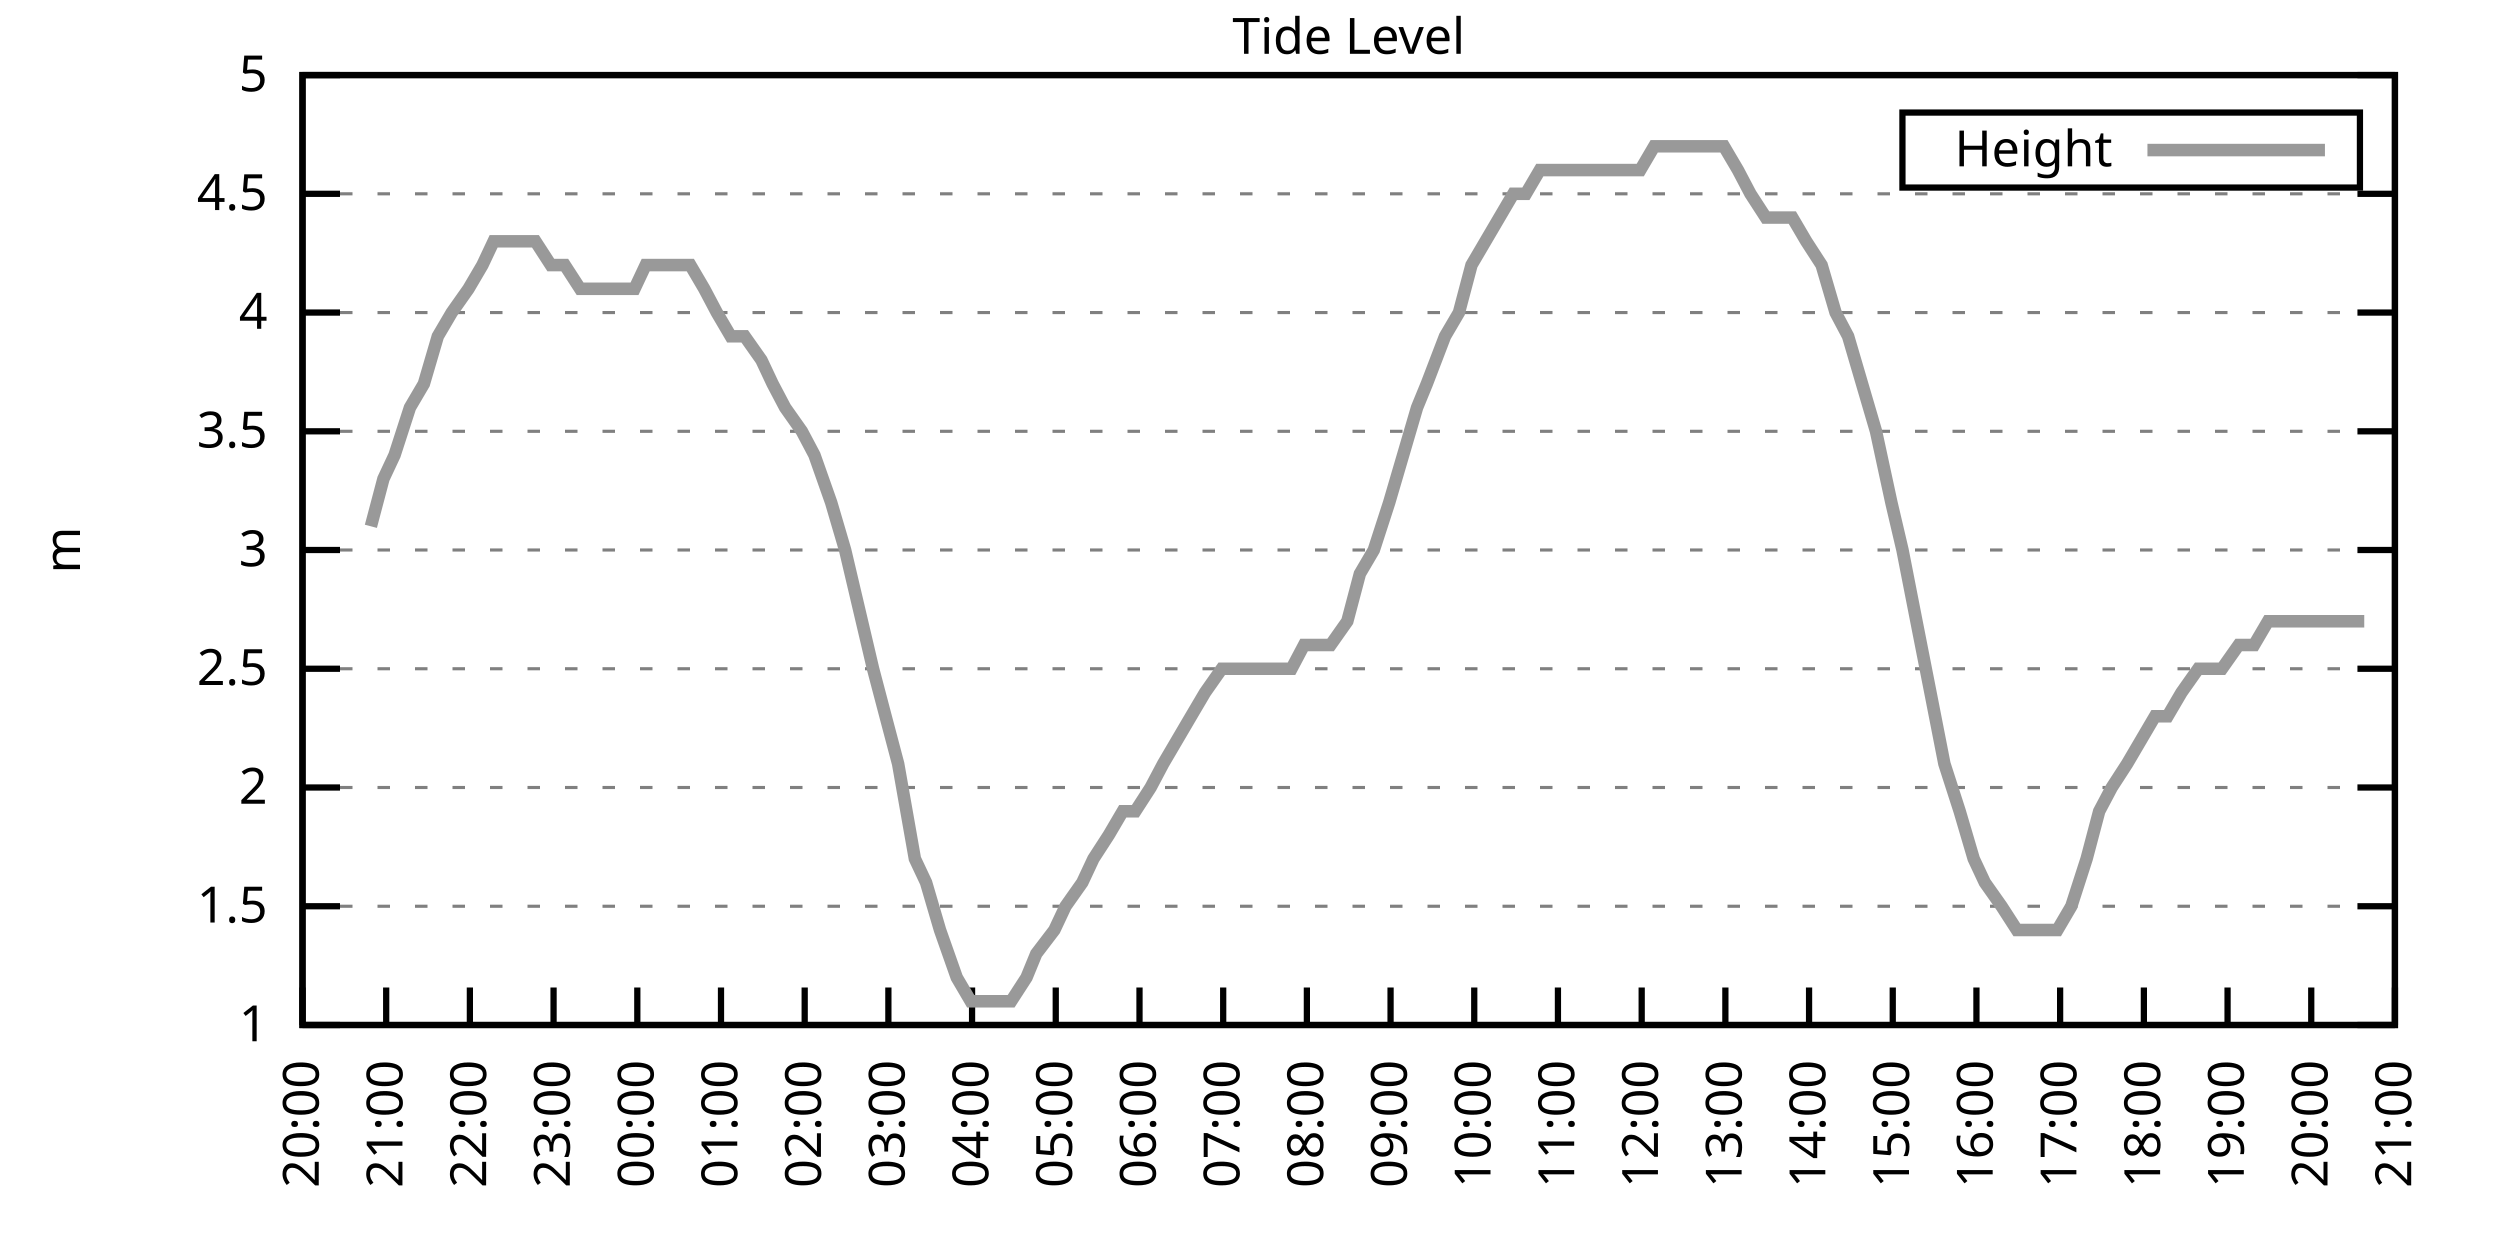
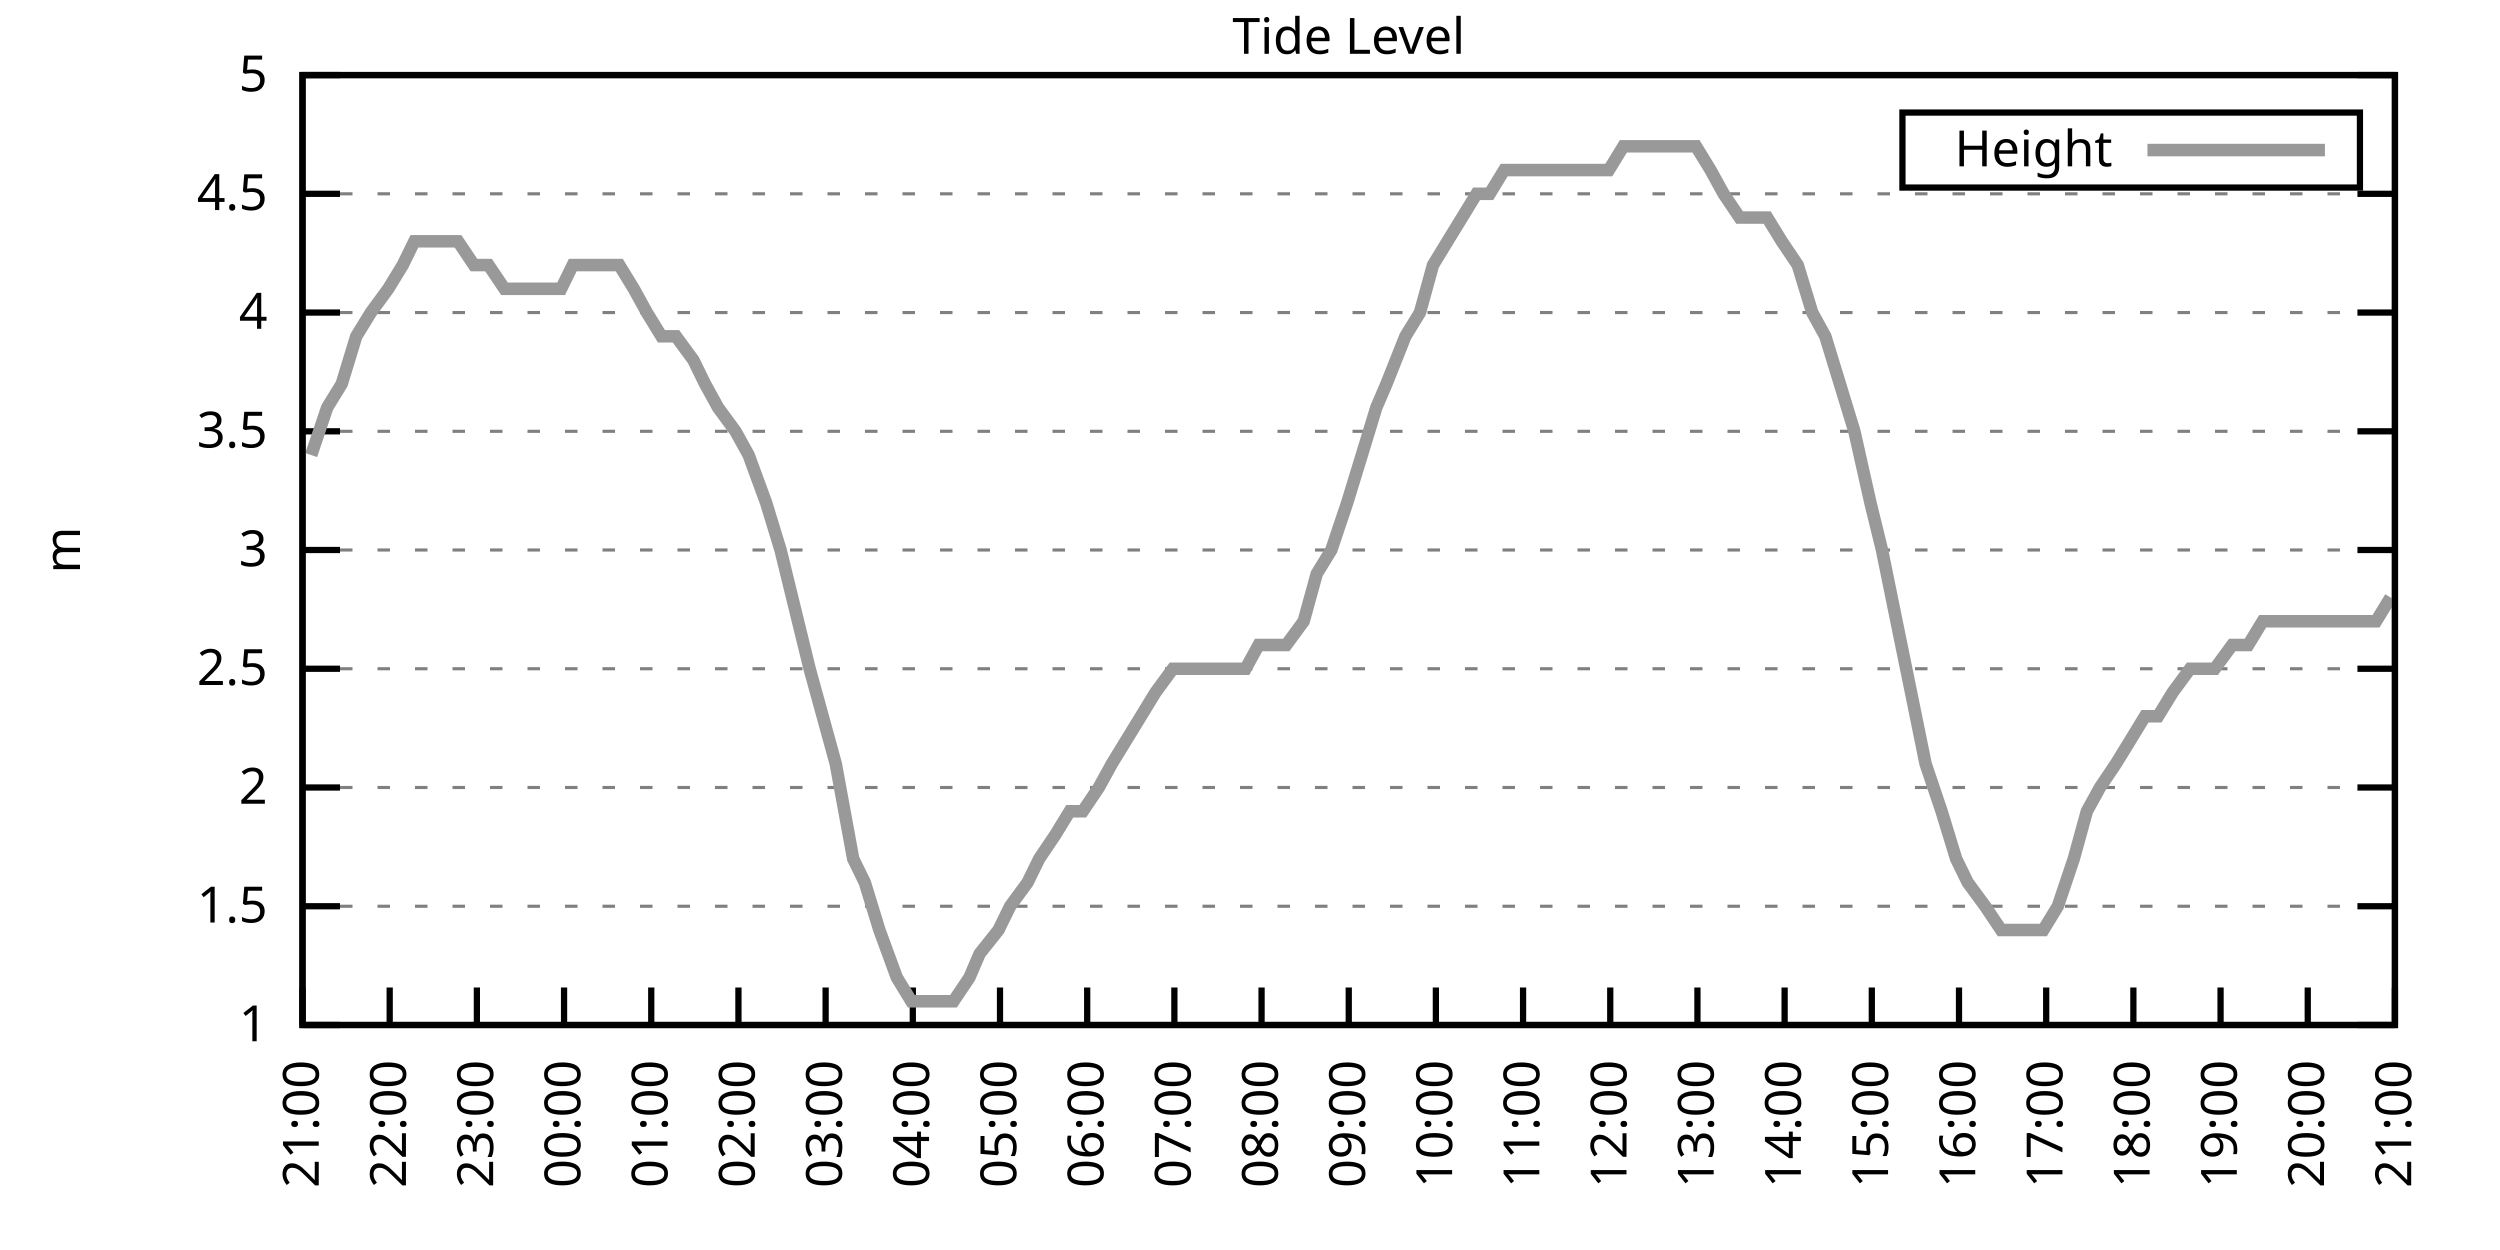
<svg xmlns="http://www.w3.org/2000/svg" xmlns:xlink="http://www.w3.org/1999/xlink" width="400" height="200" viewBox="0 0 400 200">
  <g id="gnuplot_canvas">
    <rect x="0" y="0" width="400" height="200" fill="none" />
    <defs>
      <circle id="gpDot" r="0.5" stroke-width="0.5" stroke="currentColor" />
      <path id="gpPt0" stroke-width="0.333" stroke="currentColor" d="M-1,0 h2 M0,-1 v2" />
      <path id="gpPt1" stroke-width="0.333" stroke="currentColor" d="M-1,-1 L1,1 M1,-1 L-1,1" />
      <path id="gpPt2" stroke-width="0.333" stroke="currentColor" d="M-1,0 L1,0 M0,-1 L0,1 M-1,-1 L1,1 M-1,1 L1,-1" />
      <rect id="gpPt3" stroke-width="0.333" stroke="currentColor" x="-1" y="-1" width="2" height="2" />
      <rect id="gpPt4" stroke-width="0.333" stroke="currentColor" fill="currentColor" x="-1" y="-1" width="2" height="2" />
      <circle id="gpPt5" stroke-width="0.333" stroke="currentColor" cx="0" cy="0" r="1" />
      <use xlink:href="#gpPt5" id="gpPt6" fill="currentColor" stroke="none" />
      <path id="gpPt7" stroke-width="0.333" stroke="currentColor" d="M0,-1.33 L-1.33,0.67 L1.33,0.67 z" />
      <use xlink:href="#gpPt7" id="gpPt8" fill="currentColor" stroke="none" />
      <use xlink:href="#gpPt7" id="gpPt9" stroke="currentColor" transform="rotate(180)" />
      <use xlink:href="#gpPt9" id="gpPt10" fill="currentColor" stroke="none" />
      <use xlink:href="#gpPt3" id="gpPt11" stroke="currentColor" transform="rotate(45)" />
      <use xlink:href="#gpPt11" id="gpPt12" fill="currentColor" stroke="none" />
      <path id="gpPt13" stroke-width="0.333" stroke="currentColor" d="M0,1.330 L1.265,0.411 L0.782,-1.067 L-0.782,-1.076 L-1.265,0.411 z" />
      <use xlink:href="#gpPt13" id="gpPt14" fill="currentColor" stroke="none" />
      <filter id="textbox" filterUnits="objectBoundingBox" x="0" y="0" height="1" width="1">
        <feFlood flood-color="white" flood-opacity="1" result="bgnd" />
        <feComposite in="SourceGraphic" in2="bgnd" operator="atop" />
      </filter>
      <filter id="greybox" filterUnits="objectBoundingBox" x="0" y="0" height="1" width="1">
        <feFlood flood-color="lightgrey" flood-opacity="1" result="grey" />
        <feComposite in="SourceGraphic" in2="grey" operator="atop" />
      </filter>
    </defs>
    <g fill="none" color="white" stroke="currentColor" stroke-width="1.00" stroke-linecap="butt" stroke-linejoin="miter">
</g>
    <g fill="none" color="black" stroke="currentColor" stroke-width="1.00" stroke-linecap="butt" stroke-linejoin="miter">
      <g stroke="none" shape-rendering="crispEdges">
        <polygon fill="rgb(255, 255, 255)" points="48.40,164.00 383.18,164.00 383.18,12.02 48.40,12.02 " />
      </g>
    </g>
    <g fill="none" color="black" stroke="currentColor" stroke-width="1.00" stroke-linecap="butt" stroke-linejoin="miter">
</g>
    <g fill="none" color="black" stroke="black" stroke-width="0.50" stroke-linecap="butt" stroke-linejoin="miter">
</g>
    <g fill="none" color="gray" stroke="currentColor" stroke-width="0.50" stroke-linecap="butt" stroke-linejoin="miter">
      <path stroke="gray" stroke-dasharray="2,4" class="gridline" d="M48.40,164.00 L383.19,164.00  " />
    </g>
    <g fill="none" color="gray" stroke="gray" stroke-width="1.00" stroke-linecap="butt" stroke-linejoin="miter">
</g>
    <g fill="none" color="black" stroke="currentColor" stroke-width="1.00" stroke-linecap="butt" stroke-linejoin="miter">
      <path stroke="black" d="M48.40,164.00 L54.40,164.00 M383.19,164.00 L377.19,164.00  " />
      <g transform="translate(42.80,166.60)" stroke="none" fill="black" font-family="Sans" font-size="8.00" text-anchor="end">
        <text>
          <tspan font-family="Sans"> 1</tspan>
        </text>
      </g>
    </g>
    <g fill="none" color="black" stroke="currentColor" stroke-width="1.00" stroke-linecap="butt" stroke-linejoin="miter">
</g>
    <g fill="none" color="black" stroke="black" stroke-width="0.50" stroke-linecap="butt" stroke-linejoin="miter">
</g>
    <g fill="none" color="gray" stroke="currentColor" stroke-width="0.50" stroke-linecap="butt" stroke-linejoin="miter">
      <path stroke="gray" stroke-dasharray="2,4" class="gridline" d="M48.40,145.00 L383.19,145.00  " />
    </g>
    <g fill="none" color="gray" stroke="gray" stroke-width="1.00" stroke-linecap="butt" stroke-linejoin="miter">
</g>
    <g fill="none" color="black" stroke="currentColor" stroke-width="1.00" stroke-linecap="butt" stroke-linejoin="miter">
      <path stroke="black" d="M48.40,145.00 L54.40,145.00 M383.19,145.00 L377.19,145.00  " />
      <g transform="translate(42.80,147.60)" stroke="none" fill="black" font-family="Sans" font-size="8.00" text-anchor="end">
        <text>
          <tspan font-family="Sans"> 1.5</tspan>
        </text>
      </g>
    </g>
    <g fill="none" color="black" stroke="currentColor" stroke-width="1.00" stroke-linecap="butt" stroke-linejoin="miter">
</g>
    <g fill="none" color="black" stroke="black" stroke-width="0.50" stroke-linecap="butt" stroke-linejoin="miter">
</g>
    <g fill="none" color="gray" stroke="currentColor" stroke-width="0.50" stroke-linecap="butt" stroke-linejoin="miter">
      <path stroke="gray" stroke-dasharray="2,4" class="gridline" d="M48.40,126.00 L383.19,126.00  " />
    </g>
    <g fill="none" color="gray" stroke="gray" stroke-width="1.00" stroke-linecap="butt" stroke-linejoin="miter">
</g>
    <g fill="none" color="black" stroke="currentColor" stroke-width="1.00" stroke-linecap="butt" stroke-linejoin="miter">
      <path stroke="black" d="M48.40,126.00 L54.40,126.00 M383.19,126.00 L377.19,126.00  " />
      <g transform="translate(42.80,128.60)" stroke="none" fill="black" font-family="Sans" font-size="8.00" text-anchor="end">
        <text>
          <tspan font-family="Sans"> 2</tspan>
        </text>
      </g>
    </g>
    <g fill="none" color="black" stroke="currentColor" stroke-width="1.00" stroke-linecap="butt" stroke-linejoin="miter">
</g>
    <g fill="none" color="black" stroke="black" stroke-width="0.50" stroke-linecap="butt" stroke-linejoin="miter">
</g>
    <g fill="none" color="gray" stroke="currentColor" stroke-width="0.50" stroke-linecap="butt" stroke-linejoin="miter">
      <path stroke="gray" stroke-dasharray="2,4" class="gridline" d="M48.40,107.00 L383.19,107.00  " />
    </g>
    <g fill="none" color="gray" stroke="gray" stroke-width="1.00" stroke-linecap="butt" stroke-linejoin="miter">
</g>
    <g fill="none" color="black" stroke="currentColor" stroke-width="1.00" stroke-linecap="butt" stroke-linejoin="miter">
      <path stroke="black" d="M48.40,107.00 L54.40,107.00 M383.19,107.00 L377.19,107.00  " />
      <g transform="translate(42.80,109.60)" stroke="none" fill="black" font-family="Sans" font-size="8.00" text-anchor="end">
        <text>
          <tspan font-family="Sans"> 2.5</tspan>
        </text>
      </g>
    </g>
    <g fill="none" color="black" stroke="currentColor" stroke-width="1.00" stroke-linecap="butt" stroke-linejoin="miter">
</g>
    <g fill="none" color="black" stroke="black" stroke-width="0.50" stroke-linecap="butt" stroke-linejoin="miter">
</g>
    <g fill="none" color="gray" stroke="currentColor" stroke-width="0.50" stroke-linecap="butt" stroke-linejoin="miter">
      <path stroke="gray" stroke-dasharray="2,4" class="gridline" d="M48.40,88.00 L383.19,88.00  " />
    </g>
    <g fill="none" color="gray" stroke="gray" stroke-width="1.00" stroke-linecap="butt" stroke-linejoin="miter">
</g>
    <g fill="none" color="black" stroke="currentColor" stroke-width="1.00" stroke-linecap="butt" stroke-linejoin="miter">
      <path stroke="black" d="M48.40,88.00 L54.40,88.00 M383.19,88.00 L377.19,88.00  " />
      <g transform="translate(42.80,90.60)" stroke="none" fill="black" font-family="Sans" font-size="8.00" text-anchor="end">
        <text>
          <tspan font-family="Sans"> 3</tspan>
        </text>
      </g>
    </g>
    <g fill="none" color="black" stroke="currentColor" stroke-width="1.00" stroke-linecap="butt" stroke-linejoin="miter">
</g>
    <g fill="none" color="black" stroke="black" stroke-width="0.50" stroke-linecap="butt" stroke-linejoin="miter">
</g>
    <g fill="none" color="gray" stroke="currentColor" stroke-width="0.50" stroke-linecap="butt" stroke-linejoin="miter">
      <path stroke="gray" stroke-dasharray="2,4" class="gridline" d="M48.40,69.01 L383.19,69.01  " />
    </g>
    <g fill="none" color="gray" stroke="gray" stroke-width="1.00" stroke-linecap="butt" stroke-linejoin="miter">
</g>
    <g fill="none" color="black" stroke="currentColor" stroke-width="1.00" stroke-linecap="butt" stroke-linejoin="miter">
      <path stroke="black" d="M48.40,69.01 L54.40,69.01 M383.19,69.01 L377.19,69.01  " />
      <g transform="translate(42.80,71.61)" stroke="none" fill="black" font-family="Sans" font-size="8.00" text-anchor="end">
        <text>
          <tspan font-family="Sans"> 3.5</tspan>
        </text>
      </g>
    </g>
    <g fill="none" color="black" stroke="currentColor" stroke-width="1.00" stroke-linecap="butt" stroke-linejoin="miter">
</g>
    <g fill="none" color="black" stroke="black" stroke-width="0.50" stroke-linecap="butt" stroke-linejoin="miter">
</g>
    <g fill="none" color="gray" stroke="currentColor" stroke-width="0.50" stroke-linecap="butt" stroke-linejoin="miter">
      <path stroke="gray" stroke-dasharray="2,4" class="gridline" d="M48.40,50.01 L383.19,50.01  " />
    </g>
    <g fill="none" color="gray" stroke="gray" stroke-width="1.00" stroke-linecap="butt" stroke-linejoin="miter">
</g>
    <g fill="none" color="black" stroke="currentColor" stroke-width="1.00" stroke-linecap="butt" stroke-linejoin="miter">
      <path stroke="black" d="M48.40,50.01 L54.40,50.01 M383.19,50.01 L377.19,50.01  " />
      <g transform="translate(42.80,52.61)" stroke="none" fill="black" font-family="Sans" font-size="8.00" text-anchor="end">
        <text>
          <tspan font-family="Sans"> 4</tspan>
        </text>
      </g>
    </g>
    <g fill="none" color="black" stroke="currentColor" stroke-width="1.00" stroke-linecap="butt" stroke-linejoin="miter">
</g>
    <g fill="none" color="black" stroke="black" stroke-width="0.50" stroke-linecap="butt" stroke-linejoin="miter">
</g>
    <g fill="none" color="gray" stroke="currentColor" stroke-width="0.50" stroke-linecap="butt" stroke-linejoin="miter">
      <path stroke="gray" stroke-dasharray="2,4" class="gridline" d="M48.40,31.01 L383.19,31.01  " />
    </g>
    <g fill="none" color="gray" stroke="gray" stroke-width="1.00" stroke-linecap="butt" stroke-linejoin="miter">
</g>
    <g fill="none" color="black" stroke="currentColor" stroke-width="1.00" stroke-linecap="butt" stroke-linejoin="miter">
      <path stroke="black" d="M48.40,31.01 L54.40,31.01 M383.19,31.01 L377.19,31.01  " />
      <g transform="translate(42.80,33.61)" stroke="none" fill="black" font-family="Sans" font-size="8.00" text-anchor="end">
        <text>
          <tspan font-family="Sans"> 4.5</tspan>
        </text>
      </g>
    </g>
    <g fill="none" color="black" stroke="currentColor" stroke-width="1.00" stroke-linecap="butt" stroke-linejoin="miter">
</g>
    <g fill="none" color="black" stroke="black" stroke-width="0.50" stroke-linecap="butt" stroke-linejoin="miter">
</g>
    <g fill="none" color="gray" stroke="currentColor" stroke-width="0.50" stroke-linecap="butt" stroke-linejoin="miter">
      <path stroke="gray" stroke-dasharray="2,4" class="gridline" d="M48.40,12.01 L383.19,12.01  " />
    </g>
    <g fill="none" color="gray" stroke="gray" stroke-width="1.00" stroke-linecap="butt" stroke-linejoin="miter">
</g>
    <g fill="none" color="black" stroke="currentColor" stroke-width="1.00" stroke-linecap="butt" stroke-linejoin="miter">
      <path stroke="black" d="M48.40,12.01 L54.40,12.01 M383.19,12.01 L377.19,12.01  " />
      <g transform="translate(42.80,14.61)" stroke="none" fill="black" font-family="Sans" font-size="8.00" text-anchor="end">
        <text>
          <tspan font-family="Sans"> 5</tspan>
        </text>
      </g>
    </g>
    <g fill="none" color="black" stroke="currentColor" stroke-width="1.00" stroke-linecap="butt" stroke-linejoin="miter">
      <path stroke="black" d="M48.40,164.00 L48.40,158.00  " />
      <g transform="translate(51.00,169.60) rotate(270.00)" stroke="none" fill="black" font-family="Sans" font-size="8.00" text-anchor="end">
        <text>
-           <tspan font-family="Sans">20:00</tspan>
-         </text>
-       </g>
-     </g>
-     <g fill="none" color="black" stroke="currentColor" stroke-width="1.00" stroke-linecap="butt" stroke-linejoin="miter">
-       <path stroke="black" d="M61.79,164.00 L61.79,158.00  " />
-       <g transform="translate(64.39,169.60) rotate(270.00)" stroke="none" fill="black" font-family="Sans" font-size="8.00" text-anchor="end">
-         <text>
          <tspan font-family="Sans">21:00</tspan>
        </text>
      </g>
    </g>
    <g fill="none" color="black" stroke="currentColor" stroke-width="1.00" stroke-linecap="butt" stroke-linejoin="miter">
-       <path stroke="black" d="M75.18,164.00 L75.18,158.00  " />
-       <g transform="translate(77.78,169.60) rotate(270.00)" stroke="none" fill="black" font-family="Sans" font-size="8.00" text-anchor="end">
+       <path stroke="black" d="M62.35,164.00 L62.35,158.00  " />
+       <g transform="translate(64.95,169.60) rotate(270.00)" stroke="none" fill="black" font-family="Sans" font-size="8.00" text-anchor="end">
        <text>
          <tspan font-family="Sans">22:00</tspan>
        </text>
      </g>
    </g>
    <g fill="none" color="black" stroke="currentColor" stroke-width="1.00" stroke-linecap="butt" stroke-linejoin="miter">
-       <path stroke="black" d="M88.57,164.00 L88.57,158.00  " />
-       <g transform="translate(91.17,169.60) rotate(270.00)" stroke="none" fill="black" font-family="Sans" font-size="8.00" text-anchor="end">
+       <path stroke="black" d="M76.30,164.00 L76.30,158.00  " />
+       <g transform="translate(78.90,169.60) rotate(270.00)" stroke="none" fill="black" font-family="Sans" font-size="8.00" text-anchor="end">
        <text>
          <tspan font-family="Sans">23:00</tspan>
        </text>
      </g>
    </g>
    <g fill="none" color="black" stroke="currentColor" stroke-width="1.00" stroke-linecap="butt" stroke-linejoin="miter">
-       <path stroke="black" d="M101.97,164.00 L101.97,158.00  " />
-       <g transform="translate(104.57,169.60) rotate(270.00)" stroke="none" fill="black" font-family="Sans" font-size="8.00" text-anchor="end">
+       <path stroke="black" d="M90.25,164.00 L90.25,158.00  " />
+       <g transform="translate(92.85,169.60) rotate(270.00)" stroke="none" fill="black" font-family="Sans" font-size="8.00" text-anchor="end">
        <text>
          <tspan font-family="Sans">00:00</tspan>
        </text>
      </g>
    </g>
    <g fill="none" color="black" stroke="currentColor" stroke-width="1.00" stroke-linecap="butt" stroke-linejoin="miter">
-       <path stroke="black" d="M115.36,164.00 L115.36,158.00  " />
-       <g transform="translate(117.96,169.60) rotate(270.00)" stroke="none" fill="black" font-family="Sans" font-size="8.00" text-anchor="end">
+       <path stroke="black" d="M104.20,164.00 L104.20,158.00  " />
+       <g transform="translate(106.80,169.60) rotate(270.00)" stroke="none" fill="black" font-family="Sans" font-size="8.00" text-anchor="end">
        <text>
          <tspan font-family="Sans">01:00</tspan>
        </text>
      </g>
    </g>
    <g fill="none" color="black" stroke="currentColor" stroke-width="1.00" stroke-linecap="butt" stroke-linejoin="miter">
-       <path stroke="black" d="M128.75,164.00 L128.75,158.00  " />
-       <g transform="translate(131.35,169.60) rotate(270.00)" stroke="none" fill="black" font-family="Sans" font-size="8.00" text-anchor="end">
+       <path stroke="black" d="M118.15,164.00 L118.15,158.00  " />
+       <g transform="translate(120.75,169.60) rotate(270.00)" stroke="none" fill="black" font-family="Sans" font-size="8.00" text-anchor="end">
        <text>
          <tspan font-family="Sans">02:00</tspan>
        </text>
      </g>
    </g>
    <g fill="none" color="black" stroke="currentColor" stroke-width="1.00" stroke-linecap="butt" stroke-linejoin="miter">
-       <path stroke="black" d="M142.14,164.00 L142.14,158.00  " />
-       <g transform="translate(144.74,169.60) rotate(270.00)" stroke="none" fill="black" font-family="Sans" font-size="8.00" text-anchor="end">
+       <path stroke="black" d="M132.10,164.00 L132.10,158.00  " />
+       <g transform="translate(134.70,169.60) rotate(270.00)" stroke="none" fill="black" font-family="Sans" font-size="8.00" text-anchor="end">
        <text>
          <tspan font-family="Sans">03:00</tspan>
        </text>
      </g>
    </g>
    <g fill="none" color="black" stroke="currentColor" stroke-width="1.00" stroke-linecap="butt" stroke-linejoin="miter">
-       <path stroke="black" d="M155.53,164.00 L155.53,158.00  " />
-       <g transform="translate(158.13,169.60) rotate(270.00)" stroke="none" fill="black" font-family="Sans" font-size="8.00" text-anchor="end">
+       <path stroke="black" d="M146.05,164.00 L146.05,158.00  " />
+       <g transform="translate(148.65,169.60) rotate(270.00)" stroke="none" fill="black" font-family="Sans" font-size="8.00" text-anchor="end">
        <text>
          <tspan font-family="Sans">04:00</tspan>
        </text>
      </g>
    </g>
    <g fill="none" color="black" stroke="currentColor" stroke-width="1.00" stroke-linecap="butt" stroke-linejoin="miter">
-       <path stroke="black" d="M168.92,164.00 L168.92,158.00  " />
-       <g transform="translate(171.52,169.60) rotate(270.00)" stroke="none" fill="black" font-family="Sans" font-size="8.00" text-anchor="end">
+       <path stroke="black" d="M160.00,164.00 L160.00,158.00  " />
+       <g transform="translate(162.60,169.60) rotate(270.00)" stroke="none" fill="black" font-family="Sans" font-size="8.00" text-anchor="end">
        <text>
          <tspan font-family="Sans">05:00</tspan>
        </text>
      </g>
    </g>
    <g fill="none" color="black" stroke="currentColor" stroke-width="1.00" stroke-linecap="butt" stroke-linejoin="miter">
-       <path stroke="black" d="M182.32,164.00 L182.32,158.00  " />
-       <g transform="translate(184.92,169.60) rotate(270.00)" stroke="none" fill="black" font-family="Sans" font-size="8.00" text-anchor="end">
+       <path stroke="black" d="M173.95,164.00 L173.95,158.00  " />
+       <g transform="translate(176.55,169.60) rotate(270.00)" stroke="none" fill="black" font-family="Sans" font-size="8.00" text-anchor="end">
        <text>
          <tspan font-family="Sans">06:00</tspan>
        </text>
      </g>
    </g>
    <g fill="none" color="black" stroke="currentColor" stroke-width="1.00" stroke-linecap="butt" stroke-linejoin="miter">
-       <path stroke="black" d="M195.71,164.00 L195.71,158.00  " />
-       <g transform="translate(198.31,169.60) rotate(270.00)" stroke="none" fill="black" font-family="Sans" font-size="8.00" text-anchor="end">
+       <path stroke="black" d="M187.90,164.00 L187.90,158.00  " />
+       <g transform="translate(190.50,169.60) rotate(270.00)" stroke="none" fill="black" font-family="Sans" font-size="8.00" text-anchor="end">
        <text>
          <tspan font-family="Sans">07:00</tspan>
        </text>
      </g>
    </g>
    <g fill="none" color="black" stroke="currentColor" stroke-width="1.00" stroke-linecap="butt" stroke-linejoin="miter">
-       <path stroke="black" d="M209.10,164.00 L209.10,158.00  " />
-       <g transform="translate(211.70,169.60) rotate(270.00)" stroke="none" fill="black" font-family="Sans" font-size="8.00" text-anchor="end">
+       <path stroke="black" d="M201.85,164.00 L201.85,158.00  " />
+       <g transform="translate(204.45,169.60) rotate(270.00)" stroke="none" fill="black" font-family="Sans" font-size="8.00" text-anchor="end">
        <text>
          <tspan font-family="Sans">08:00</tspan>
        </text>
      </g>
    </g>
    <g fill="none" color="black" stroke="currentColor" stroke-width="1.00" stroke-linecap="butt" stroke-linejoin="miter">
-       <path stroke="black" d="M222.49,164.00 L222.49,158.00  " />
-       <g transform="translate(225.09,169.60) rotate(270.00)" stroke="none" fill="black" font-family="Sans" font-size="8.00" text-anchor="end">
+       <path stroke="black" d="M215.80,164.00 L215.80,158.00  " />
+       <g transform="translate(218.40,169.60) rotate(270.00)" stroke="none" fill="black" font-family="Sans" font-size="8.00" text-anchor="end">
        <text>
          <tspan font-family="Sans">09:00</tspan>
        </text>
      </g>
    </g>
    <g fill="none" color="black" stroke="currentColor" stroke-width="1.00" stroke-linecap="butt" stroke-linejoin="miter">
-       <path stroke="black" d="M235.88,164.00 L235.88,158.00  " />
-       <g transform="translate(238.48,169.60) rotate(270.00)" stroke="none" fill="black" font-family="Sans" font-size="8.00" text-anchor="end">
+       <path stroke="black" d="M229.74,164.00 L229.74,158.00  " />
+       <g transform="translate(232.34,169.60) rotate(270.00)" stroke="none" fill="black" font-family="Sans" font-size="8.00" text-anchor="end">
        <text>
          <tspan font-family="Sans">10:00</tspan>
        </text>
      </g>
    </g>
    <g fill="none" color="black" stroke="currentColor" stroke-width="1.00" stroke-linecap="butt" stroke-linejoin="miter">
-       <path stroke="black" d="M249.27,164.00 L249.27,158.00  " />
-       <g transform="translate(251.87,169.60) rotate(270.00)" stroke="none" fill="black" font-family="Sans" font-size="8.00" text-anchor="end">
+       <path stroke="black" d="M243.69,164.00 L243.69,158.00  " />
+       <g transform="translate(246.29,169.60) rotate(270.00)" stroke="none" fill="black" font-family="Sans" font-size="8.00" text-anchor="end">
        <text>
          <tspan font-family="Sans">11:00</tspan>
        </text>
      </g>
    </g>
    <g fill="none" color="black" stroke="currentColor" stroke-width="1.00" stroke-linecap="butt" stroke-linejoin="miter">
-       <path stroke="black" d="M262.67,164.00 L262.67,158.00  " />
-       <g transform="translate(265.27,169.60) rotate(270.00)" stroke="none" fill="black" font-family="Sans" font-size="8.00" text-anchor="end">
+       <path stroke="black" d="M257.64,164.00 L257.64,158.00  " />
+       <g transform="translate(260.24,169.60) rotate(270.00)" stroke="none" fill="black" font-family="Sans" font-size="8.00" text-anchor="end">
        <text>
          <tspan font-family="Sans">12:00</tspan>
        </text>
      </g>
    </g>
    <g fill="none" color="black" stroke="currentColor" stroke-width="1.00" stroke-linecap="butt" stroke-linejoin="miter">
-       <path stroke="black" d="M276.06,164.00 L276.06,158.00  " />
-       <g transform="translate(278.66,169.60) rotate(270.00)" stroke="none" fill="black" font-family="Sans" font-size="8.00" text-anchor="end">
+       <path stroke="black" d="M271.59,164.00 L271.59,158.00  " />
+       <g transform="translate(274.19,169.60) rotate(270.00)" stroke="none" fill="black" font-family="Sans" font-size="8.00" text-anchor="end">
        <text>
          <tspan font-family="Sans">13:00</tspan>
        </text>
      </g>
    </g>
    <g fill="none" color="black" stroke="currentColor" stroke-width="1.00" stroke-linecap="butt" stroke-linejoin="miter">
-       <path stroke="black" d="M289.45,164.00 L289.45,158.00  " />
-       <g transform="translate(292.05,169.60) rotate(270.00)" stroke="none" fill="black" font-family="Sans" font-size="8.00" text-anchor="end">
+       <path stroke="black" d="M285.54,164.00 L285.54,158.00  " />
+       <g transform="translate(288.14,169.60) rotate(270.00)" stroke="none" fill="black" font-family="Sans" font-size="8.00" text-anchor="end">
        <text>
          <tspan font-family="Sans">14:00</tspan>
        </text>
      </g>
    </g>
    <g fill="none" color="black" stroke="currentColor" stroke-width="1.00" stroke-linecap="butt" stroke-linejoin="miter">
-       <path stroke="black" d="M302.84,164.00 L302.84,158.00  " />
-       <g transform="translate(305.44,169.60) rotate(270.00)" stroke="none" fill="black" font-family="Sans" font-size="8.00" text-anchor="end">
+       <path stroke="black" d="M299.49,164.00 L299.49,158.00  " />
+       <g transform="translate(302.09,169.60) rotate(270.00)" stroke="none" fill="black" font-family="Sans" font-size="8.00" text-anchor="end">
        <text>
          <tspan font-family="Sans">15:00</tspan>
        </text>
      </g>
    </g>
    <g fill="none" color="black" stroke="currentColor" stroke-width="1.00" stroke-linecap="butt" stroke-linejoin="miter">
-       <path stroke="black" d="M316.23,164.00 L316.23,158.00  " />
-       <g transform="translate(318.83,169.60) rotate(270.00)" stroke="none" fill="black" font-family="Sans" font-size="8.00" text-anchor="end">
+       <path stroke="black" d="M313.44,164.00 L313.44,158.00  " />
+       <g transform="translate(316.04,169.60) rotate(270.00)" stroke="none" fill="black" font-family="Sans" font-size="8.00" text-anchor="end">
        <text>
          <tspan font-family="Sans">16:00</tspan>
        </text>
      </g>
    </g>
    <g fill="none" color="black" stroke="currentColor" stroke-width="1.00" stroke-linecap="butt" stroke-linejoin="miter">
-       <path stroke="black" d="M329.62,164.00 L329.62,158.00  " />
-       <g transform="translate(332.22,169.60) rotate(270.00)" stroke="none" fill="black" font-family="Sans" font-size="8.00" text-anchor="end">
+       <path stroke="black" d="M327.39,164.00 L327.39,158.00  " />
+       <g transform="translate(329.99,169.60) rotate(270.00)" stroke="none" fill="black" font-family="Sans" font-size="8.00" text-anchor="end">
        <text>
          <tspan font-family="Sans">17:00</tspan>
        </text>
      </g>
    </g>
    <g fill="none" color="black" stroke="currentColor" stroke-width="1.00" stroke-linecap="butt" stroke-linejoin="miter">
-       <path stroke="black" d="M343.02,164.00 L343.02,158.00  " />
-       <g transform="translate(345.62,169.60) rotate(270.00)" stroke="none" fill="black" font-family="Sans" font-size="8.00" text-anchor="end">
+       <path stroke="black" d="M341.34,164.00 L341.34,158.00  " />
+       <g transform="translate(343.94,169.60) rotate(270.00)" stroke="none" fill="black" font-family="Sans" font-size="8.00" text-anchor="end">
        <text>
          <tspan font-family="Sans">18:00</tspan>
        </text>
      </g>
    </g>
    <g fill="none" color="black" stroke="currentColor" stroke-width="1.00" stroke-linecap="butt" stroke-linejoin="miter">
-       <path stroke="black" d="M356.41,164.00 L356.41,158.00  " />
-       <g transform="translate(359.01,169.60) rotate(270.00)" stroke="none" fill="black" font-family="Sans" font-size="8.00" text-anchor="end">
+       <path stroke="black" d="M355.29,164.00 L355.29,158.00  " />
+       <g transform="translate(357.89,169.60) rotate(270.00)" stroke="none" fill="black" font-family="Sans" font-size="8.00" text-anchor="end">
        <text>
          <tspan font-family="Sans">19:00</tspan>
        </text>
      </g>
    </g>
    <g fill="none" color="black" stroke="currentColor" stroke-width="1.00" stroke-linecap="butt" stroke-linejoin="miter">
-       <path stroke="black" d="M369.80,164.00 L369.80,158.00  " />
-       <g transform="translate(372.40,169.60) rotate(270.00)" stroke="none" fill="black" font-family="Sans" font-size="8.00" text-anchor="end">
+       <path stroke="black" d="M369.24,164.00 L369.24,158.00  " />
+       <g transform="translate(371.84,169.60) rotate(270.00)" stroke="none" fill="black" font-family="Sans" font-size="8.00" text-anchor="end">
        <text>
          <tspan font-family="Sans">20:00</tspan>
        </text>
      </g>
    </g>
    <g fill="none" color="black" stroke="currentColor" stroke-width="1.00" stroke-linecap="butt" stroke-linejoin="miter">
      <path stroke="black" d="M383.19,164.00 L383.19,158.00  " />
      <g transform="translate(385.79,169.60) rotate(270.00)" stroke="none" fill="black" font-family="Sans" font-size="8.00" text-anchor="end">
        <text>
          <tspan font-family="Sans">21:00</tspan>
        </text>
      </g>
    </g>
    <g fill="none" color="black" stroke="currentColor" stroke-width="1.00" stroke-linecap="butt" stroke-linejoin="miter">
</g>
    <g fill="none" color="black" stroke="currentColor" stroke-width="1.00" stroke-linecap="butt" stroke-linejoin="miter">
      <path stroke="black" d="M48.40,12.01 L48.40,164.00 L383.19,164.00 L383.19,12.01 L48.40,12.01 Z  " />
    </g>
    <g fill="none" color="black" stroke="currentColor" stroke-width="1.00" stroke-linecap="butt" stroke-linejoin="miter">
</g>
    <g fill="none" color="black" stroke="currentColor" stroke-width="1.00" stroke-linecap="butt" stroke-linejoin="miter">
      <path stroke="black" d="M304.39,30.01 L304.39,18.01 L377.59,18.01 L377.59,30.01 L304.39,30.01 Z  " />
    </g>
    <g id="Tide_level_plot_1">
      <g fill="none" color="white" stroke="black" stroke-width="2.00" stroke-linecap="butt" stroke-linejoin="miter">
</g>
      <g fill="none" color="black" stroke="currentColor" stroke-width="2.00" stroke-linecap="butt" stroke-linejoin="miter">
        <g transform="translate(337.99,26.61)" stroke="none" fill="black" font-family="Sans" font-size="8.00" text-anchor="end">
          <text>
            <tspan font-family="Sans">Height</tspan>
          </text>
        </g>
      </g>
      <g fill="none" color="black" stroke="currentColor" stroke-width="2.00" stroke-linecap="butt" stroke-linejoin="miter">
-         <path stroke="rgb(153, 153, 153)" d="M343.59,24.01 L371.99,24.01 M59.34,84.21 L61.35,76.61 L63.13,72.81 L65.59,65.21 L67.82,61.41 L70.05,53.81   L72.28,50.01 L74.96,46.21 L77.19,42.41 L78.98,38.61 L81.21,38.61 L83.44,38.61 L85.67,38.61 L88.13,42.41   L90.36,42.41 L92.82,46.21 L94.82,46.21 L96.83,46.21 L98.84,46.21 L101.52,46.21 L103.31,42.41 L105.76,42.41   L107.99,42.41 L110.45,42.41 L112.68,46.21 L114.69,50.01 L116.92,53.81 L119.15,53.81 L121.83,57.61 L123.62,61.41   L125.62,65.21 L128.30,69.01 L130.31,72.81 L132.99,80.41 L135.22,88.00 L137.01,95.60 L139.69,107.00 L141.69,114.60   L143.70,122.20 L146.38,137.40 L148.17,141.20 L150.40,148.80 L153.08,156.40 L155.31,160.20 L156.87,160.20 L158.88,160.20   L161.78,160.20 L164.24,156.40 L165.80,152.60 L168.70,148.80 L170.49,145.00 L173.17,141.20 L174.95,137.40 L177.41,133.60   L179.64,129.80 L181.65,129.80 L184.10,126.00 L186.11,122.20 L190.57,114.60 L192.81,110.80 L195.48,107.00 L197.72,107.00   L199.95,107.00 L201.96,107.00 L203.97,107.00 L206.64,107.00 L208.65,103.20 L210.88,103.20 L212.89,103.20 L215.57,99.40   L217.58,91.80 L219.81,88.00 L222.27,80.41 L224.50,72.81 L226.73,65.21 L228.29,61.41 L231.20,53.81 L233.43,50.01   L235.44,42.41 L237.67,38.61 L239.90,34.81 L242.13,31.01 L244.14,31.01 L246.37,27.21 L248.60,27.21 L250.84,27.21   L253.29,27.21 L255.30,27.21 L257.98,27.21 L260.21,27.21 L262.44,27.21 L264.67,23.41 L266.68,23.41 L268.92,23.41   L271.15,23.41 L273.16,23.41 L275.83,23.41 L278.07,27.21 L280.07,31.01 L282.53,34.81 L284.32,34.81 L286.77,34.81   L289.00,38.61 L291.46,42.41 L293.69,50.01 L295.70,53.81 L297.93,61.41 L300.16,69.01 L302.62,80.41 L304.40,88.00   L306.63,99.40 L308.87,110.80 L311.10,122.20 L313.55,129.80 L315.79,137.40 L317.57,141.20 L320.25,145.00 L322.70,148.80   L324.94,148.80 L326.95,148.80 L329.18,148.80 L331.41,145.00 L333.86,137.40 L335.87,129.80 L337.88,126.00 L340.34,122.20   L342.57,118.40 L344.80,114.60 L346.81,114.60 L349.04,110.80 L351.72,107.00 L353.95,107.00 L355.51,107.00 L358.19,103.20   L360.65,103.20 L362.88,99.40 L364.89,99.40 L367.34,99.40 L369.58,99.40 L371.81,99.40 L374.04,99.40 L376.27,99.40   L378.28,99.40  " />
+         <path stroke="rgb(153, 153, 153)" d="M343.59,24.01 L371.99,24.01 M49.79,72.81 L52.35,65.21 L54.68,61.41 L57.00,53.81 L59.33,50.01 L62.12,46.21   L64.44,42.41 L66.30,38.61 L68.63,38.61 L70.95,38.61 L73.28,38.61 L75.83,42.41 L78.16,42.41 L80.72,46.21   L82.81,46.21 L84.90,46.21 L86.99,46.21 L89.78,46.21 L91.64,42.41 L94.20,42.41 L96.53,42.41 L99.08,42.41   L101.41,46.21 L103.50,50.01 L105.83,53.81 L108.15,53.81 L110.94,57.61 L112.80,61.41 L114.89,65.21 L117.68,69.01   L119.78,72.81 L122.57,80.41 L124.89,88.00 L126.75,95.60 L129.54,107.00 L131.63,114.60 L133.72,122.20 L136.51,137.40   L138.37,141.20 L140.70,148.80 L143.49,156.40 L145.81,160.20 L147.44,160.20 L149.53,160.20 L152.56,160.20 L155.11,156.40   L156.74,152.60 L159.76,148.80 L161.62,145.00 L164.41,141.20 L166.27,137.40 L168.83,133.60 L171.16,129.80 L173.25,129.80   L175.81,126.00 L177.90,122.20 L182.55,114.60 L184.87,110.80 L187.66,107.00 L189.99,107.00 L192.31,107.00 L194.41,107.00   L196.50,107.00 L199.29,107.00 L201.38,103.20 L203.71,103.20 L205.80,103.20 L208.59,99.40 L210.68,91.80 L213.01,88.00   L215.56,80.41 L217.89,72.81 L220.21,65.21 L221.84,61.41 L224.86,53.81 L227.19,50.01 L229.28,42.41 L231.60,38.61   L233.93,34.81 L236.25,31.01 L238.35,31.01 L240.67,27.21 L243.00,27.21 L245.32,27.21 L247.88,27.21 L249.97,27.21   L252.76,27.21 L255.09,27.21 L257.41,27.21 L259.74,23.41 L261.83,23.41 L264.15,23.41 L266.48,23.41 L268.57,23.41   L271.36,23.41 L273.69,27.21 L275.78,31.01 L278.34,34.81 L280.20,34.81 L282.75,34.81 L285.08,38.61 L287.64,42.41   L289.96,50.01 L292.05,53.81 L294.38,61.41 L296.70,69.01 L299.26,80.41 L301.12,88.00 L303.44,99.40 L305.77,110.80   L308.09,122.20 L310.65,129.80 L312.98,137.40 L314.84,141.20 L317.63,145.00 L320.18,148.80 L322.51,148.80 L324.60,148.80   L326.93,148.80 L329.25,145.00 L331.81,137.40 L333.90,129.80 L335.99,126.00 L338.55,122.20 L340.88,118.40 L343.20,114.60   L345.29,114.60 L347.62,110.80 L350.41,107.00 L352.73,107.00 L354.36,107.00 L357.15,103.20 L359.71,103.20 L362.03,99.40   L364.13,99.40 L366.68,99.40 L369.01,99.40 L371.33,99.40 L373.66,99.40 L375.98,99.40 L378.08,99.40 L380.17,99.40   L382.49,95.60  " />
      </g>
    </g>
    <g fill="none" color="black" stroke="currentColor" stroke-width="2.00" stroke-linecap="butt" stroke-linejoin="miter">
</g>
    <g fill="none" color="black" stroke="black" stroke-width="1.00" stroke-linecap="butt" stroke-linejoin="miter">
</g>
    <g fill="none" color="black" stroke="currentColor" stroke-width="1.00" stroke-linecap="butt" stroke-linejoin="miter">
      <path stroke="black" d="M48.40,12.01 L48.40,164.00 L383.19,164.00 L383.19,12.01 L48.40,12.01 Z  " />
      <g transform="translate(12.80,88.01) rotate(270.00)" stroke="none" fill="black" font-family="Sans" font-size="8.00" text-anchor="middle">
        <text>
          <tspan font-family="Sans">m</tspan>
        </text>
      </g>
    </g>
    <g fill="none" color="black" stroke="currentColor" stroke-width="1.00" stroke-linecap="butt" stroke-linejoin="miter">
</g>
    <g fill="none" color="black" stroke="currentColor" stroke-width="1.00" stroke-linecap="butt" stroke-linejoin="miter">
      <g transform="translate(215.79,8.61)" stroke="none" fill="black" font-family="Sans" font-size="8.00" text-anchor="middle">
        <text>
          <tspan font-family="Sans">Tide Level</tspan>
        </text>
      </g>
    </g>
    <g fill="none" color="black" stroke="currentColor" stroke-width="1.00" stroke-linecap="butt" stroke-linejoin="miter">
</g>
  </g>
</svg>
